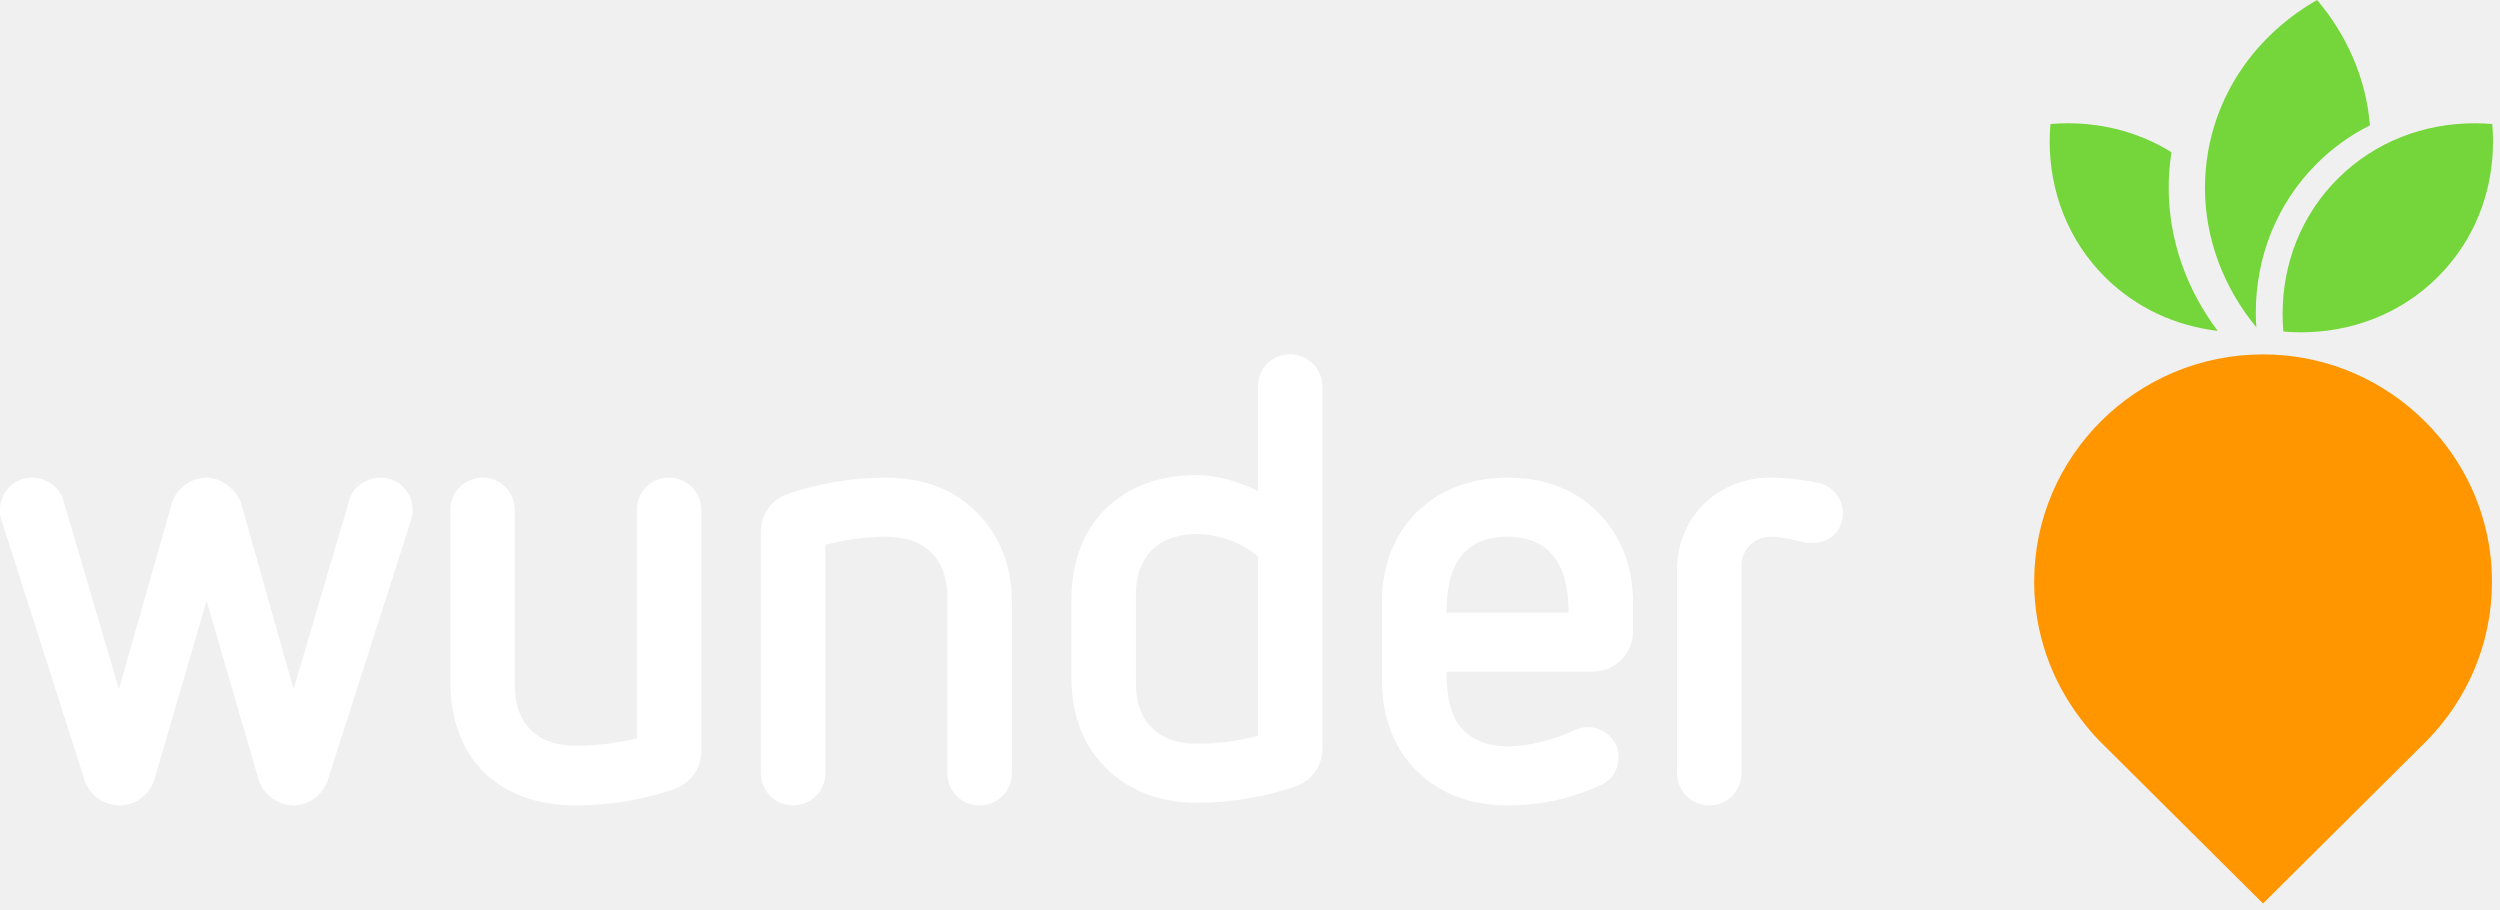
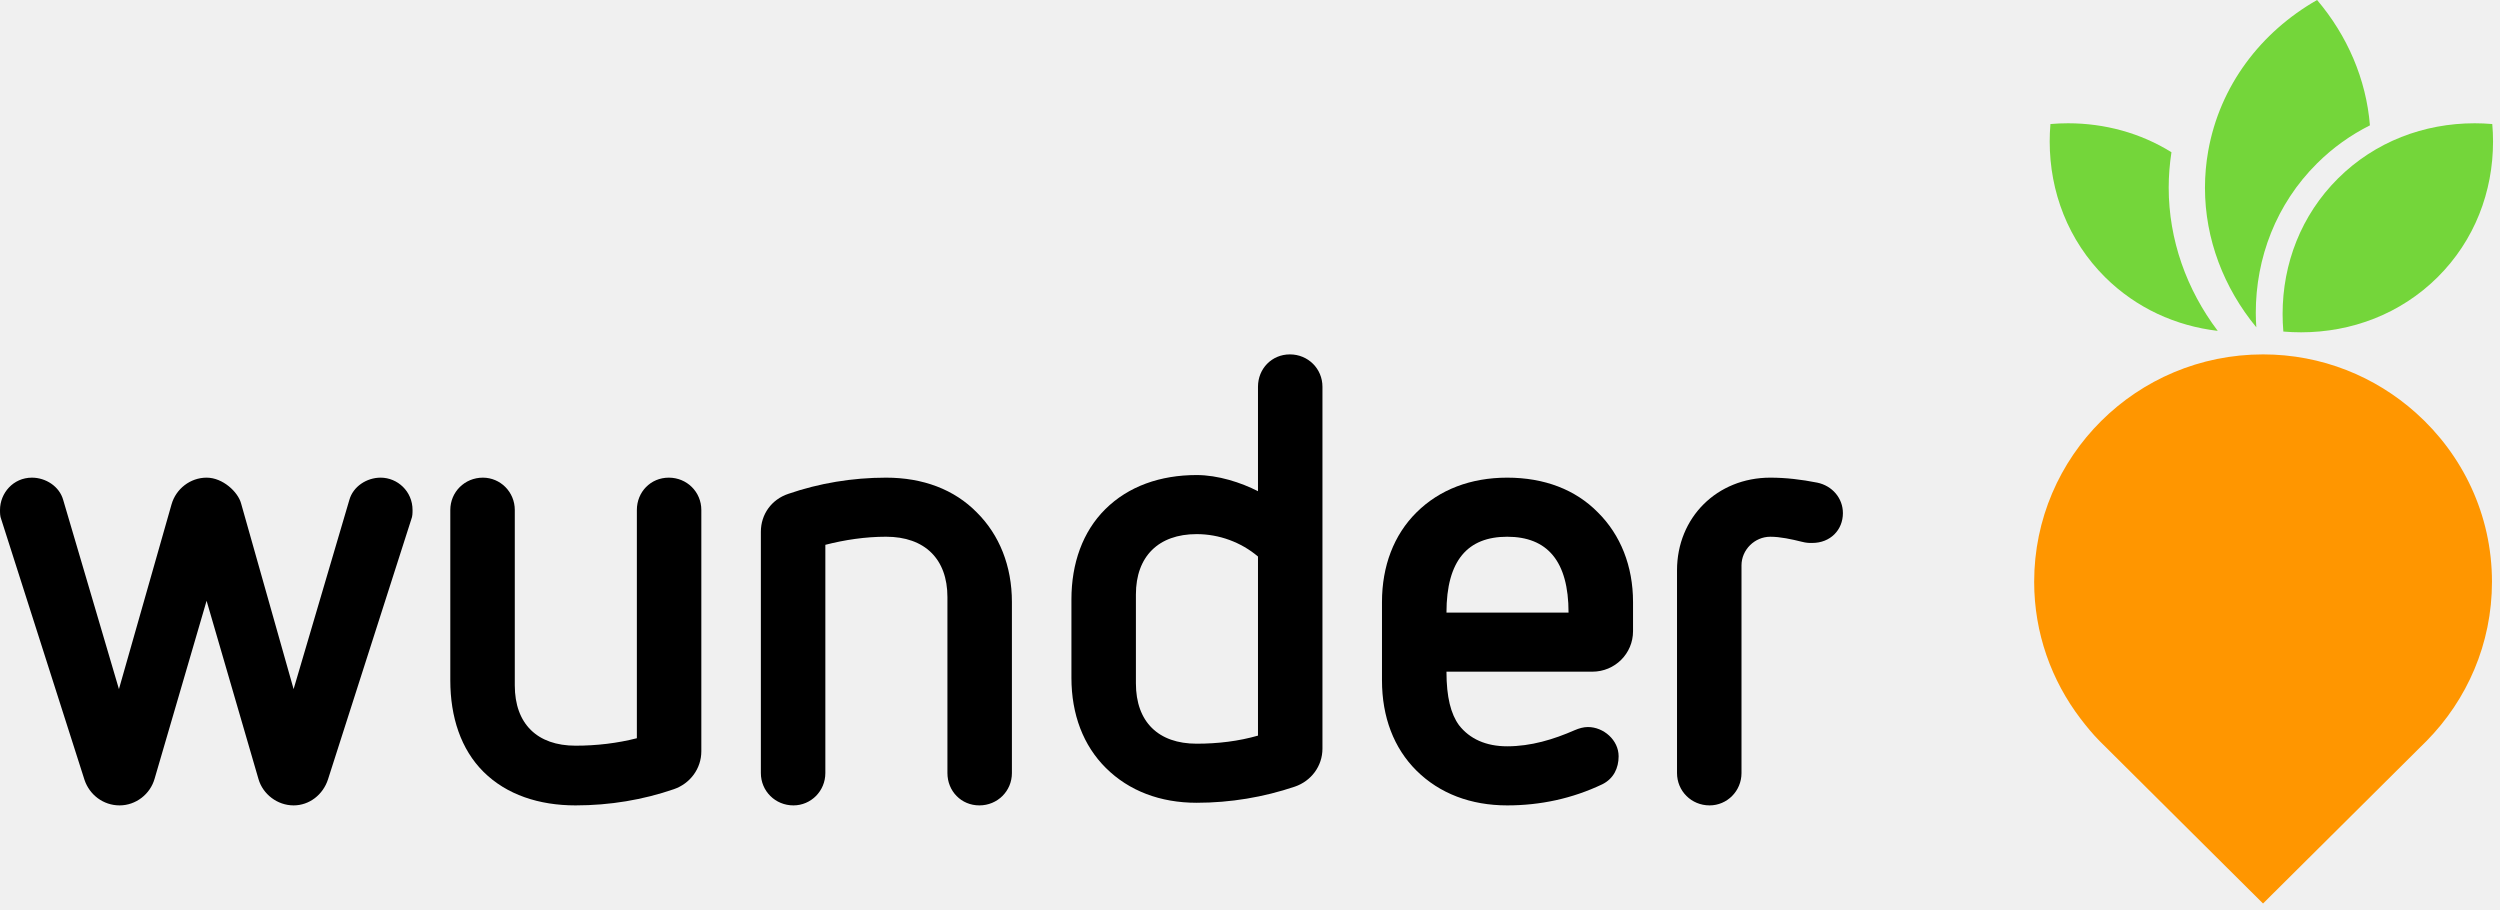
<svg xmlns="http://www.w3.org/2000/svg" width="165" height="60" viewBox="0 0 165 60" version="1.1">
  <g id="Page-1" stroke="none" stroke-width="1" fill="none" fill-rule="evenodd">
    <g id="logo" fill-rule="nonzero">
      <g id="Group">
        <path d="M135.329,8.186 C135.296,8.574 135.28,8.96 135.28,9.346 C135.282,12.652 136.492,15.864 138.938,18.297 C140.999,20.34 143.614,21.515 146.37,21.837 C144.319,19.121 143.134,15.831 143.134,12.38 C143.134,11.606 143.197,10.827 143.316,10.047 C141.269,8.773 138.907,8.138 136.499,8.136 C136.109,8.136 135.719,8.153 135.329,8.186" id="Fill-1" fill="#74D63A" />
        <path d="M145.741,9.97 C145.596,10.785 145.528,11.596 145.528,12.399 C145.528,15.777 146.77,18.996 148.917,21.602 C148.895,21.282 148.882,20.962 148.882,20.643 C148.882,17.027 150.222,13.468 152.926,10.783 C153.972,9.742 155.151,8.908 156.415,8.273 C156.168,5.225 154.924,2.351 152.927,0 C149.22,2.115 146.509,5.647 145.741,9.97" id="Fill-3" fill="#74D63A" />
        <path d="M159.453,27.252 C156.778,24.858 153.247,23.39 149.362,23.39 C141.015,23.39 134.255,30.11 134.255,38.401 C134.255,41.795 135.402,44.919 137.316,47.433 C137.709,47.948 138.119,48.446 138.573,48.907 L149.36,59.631 L160.148,48.907 C162.82,46.199 164.47,42.491 164.47,38.401 C164.47,33.969 162.527,29.999 159.453,27.252" id="Fill-7" fill="#FF9600" />
        <path d="M164.49,8.186 C164.101,8.153 163.71,8.136 163.324,8.136 C159.995,8.137 156.761,9.341 154.313,11.773 C151.866,14.205 150.652,17.416 150.652,20.721 C150.652,21.107 150.668,21.496 150.701,21.883 C151.093,21.917 151.485,21.933 151.873,21.933 C155.199,21.931 158.431,20.727 160.88,18.297 C163.327,15.864 164.54,12.652 164.54,9.347 C164.54,8.959 164.524,8.573 164.49,8.186" id="Fill-5" fill="#74D63A" />
-         <path d="M13.635,39.652 L10.205,51.391 C9.916,52.417 8.966,53.156 7.892,53.156 C6.818,53.156 5.908,52.458 5.578,51.474 L0.083,34.276 C0,34.07 0,33.865 0,33.66 C0,32.552 0.868,31.525 2.108,31.525 C3.016,31.525 3.925,32.1 4.173,33.003 L7.85,45.481 L11.321,33.29 C11.61,32.264 12.56,31.525 13.635,31.525 C14.709,31.525 15.7,32.47 15.907,33.209 L19.378,45.481 L23.055,33.003 C23.303,32.1 24.212,31.525 25.121,31.525 C26.237,31.525 27.228,32.429 27.228,33.66 C27.228,33.865 27.228,34.07 27.145,34.276 L21.65,51.432 C21.32,52.458 20.411,53.156 19.378,53.156 C18.304,53.156 17.353,52.417 17.064,51.432 L13.635,39.652 Z" id="Fill-10" fill="#FFF" />
-         <path d="M42.033,33.66 C42.033,32.47 42.942,31.525 44.14,31.525 C45.338,31.525 46.288,32.47 46.288,33.66 L46.288,49.585 C46.288,50.734 45.545,51.72 44.471,52.088 C42.446,52.786 40.256,53.156 37.984,53.156 C35.587,53.156 33.439,52.458 31.91,50.939 C30.423,49.461 29.72,47.327 29.72,44.905 L29.72,33.66 C29.72,32.47 30.671,31.525 31.869,31.525 C33.026,31.525 33.976,32.47 33.976,33.66 L33.976,45.234 C33.976,47.778 35.464,49.215 37.984,49.215 C39.389,49.215 40.752,49.051 42.033,48.723 L42.033,33.66 Z" id="Fill-13" fill="#FFF" />
-         <path d="M62.53,39.405 C62.53,36.902 61.042,35.424 58.48,35.424 C57.117,35.424 55.753,35.629 54.473,35.958 L54.473,51.021 C54.473,52.212 53.523,53.156 52.366,53.156 C51.168,53.156 50.217,52.212 50.217,51.021 L50.217,35.096 C50.217,33.946 50.92,32.961 52.035,32.592 C54.06,31.894 56.25,31.525 58.48,31.525 C60.918,31.525 62.984,32.305 64.472,33.823 C65.959,35.301 66.786,37.353 66.786,39.733 L66.786,51.021 C66.786,52.212 65.835,53.156 64.637,53.156 C63.439,53.156 62.53,52.212 62.53,51.021 L62.53,39.405 Z" id="Fill-15" fill="#FFF" />
-         <path d="M83.027,36.73 C81.911,35.786 80.465,35.252 78.978,35.252 C76.457,35.252 74.97,36.73 74.97,39.233 L74.97,45.102 C74.97,47.648 76.457,49.084 78.978,49.084 C80.382,49.084 81.746,48.919 83.027,48.551 L83.027,36.73 Z M70.714,39.561 C70.714,37.181 71.458,35.088 72.946,33.61 C74.475,32.091 76.581,31.353 78.978,31.353 C80.382,31.353 81.911,31.845 83.027,32.42 L83.027,25.525 C83.027,24.334 83.935,23.39 85.134,23.39 C86.332,23.39 87.282,24.334 87.282,25.525 L87.282,49.412 C87.282,50.562 86.539,51.547 85.465,51.916 C83.399,52.614 81.209,52.983 78.978,52.983 C76.581,52.983 74.516,52.204 72.987,50.685 C71.499,49.207 70.714,47.155 70.714,44.733 L70.714,39.561 Z" id="Fill-17" fill="#FFF" />
-         <path d="M103.524,40.432 C103.524,37.026 102.119,35.425 99.475,35.425 C96.872,35.425 95.467,36.984 95.467,40.432 L103.524,40.432 Z M95.467,44.331 C95.467,46.014 95.756,47.122 96.293,47.861 C96.996,48.764 98.07,49.256 99.475,49.256 C101.045,49.256 102.532,48.805 103.937,48.189 C104.226,48.066 104.515,47.984 104.805,47.984 C105.837,47.984 106.829,48.846 106.829,49.913 C106.829,50.693 106.499,51.391 105.755,51.761 C103.772,52.705 101.665,53.156 99.475,53.156 C97.078,53.156 95.013,52.376 93.484,50.857 C91.996,49.379 91.211,47.327 91.211,44.905 L91.211,39.734 C91.211,37.354 91.996,35.302 93.484,33.824 C95.013,32.305 97.078,31.525 99.475,31.525 C101.913,31.525 103.978,32.305 105.466,33.824 C106.953,35.302 107.78,37.354 107.78,39.734 L107.78,41.663 C107.78,43.14 106.581,44.331 105.094,44.331 L95.467,44.331 Z" id="Fill-19" fill="#FFF" />
-         <path d="M110.683,37.641 C110.683,34.153 113.328,31.525 116.84,31.525 C117.872,31.525 118.905,31.649 119.938,31.854 C120.929,32.059 121.632,32.88 121.632,33.865 C121.632,34.974 120.806,35.835 119.607,35.835 C119.36,35.835 119.235,35.835 118.905,35.753 C118.244,35.589 117.5,35.425 116.84,35.425 C115.807,35.425 114.939,36.286 114.939,37.313 L114.939,51.021 C114.939,52.212 113.988,53.156 112.832,53.156 C111.633,53.156 110.683,52.212 110.683,51.021 L110.683,37.641 Z" id="Fill-21" fill="#FFF" />
+         <path d="M13.635,39.652 L10.205,51.391 C9.916,52.417 8.966,53.156 7.892,53.156 C6.818,53.156 5.908,52.458 5.578,51.474 L0.083,34.276 C0,34.07 0,33.865 0,33.66 C0,32.552 0.868,31.525 2.108,31.525 C3.016,31.525 3.925,32.1 4.173,33.003 L7.85,45.481 L11.321,33.29 C11.61,32.264 12.56,31.525 13.635,31.525 C14.709,31.525 15.7,32.47 15.907,33.209 L19.378,45.481 L23.055,33.003 C23.303,32.1 24.212,31.525 25.121,31.525 C26.237,31.525 27.228,32.429 27.228,33.66 C27.228,33.865 27.228,34.07 27.145,34.276 L21.65,51.432 C21.32,52.458 20.411,53.156 19.378,53.156 C18.304,53.156 17.353,52.417 17.064,51.432 L13.635,39.652 Z" id="Fill-10" fill="#000" />
+         <path d="M42.033,33.66 C42.033,32.47 42.942,31.525 44.14,31.525 C45.338,31.525 46.288,32.47 46.288,33.66 L46.288,49.585 C46.288,50.734 45.545,51.72 44.471,52.088 C42.446,52.786 40.256,53.156 37.984,53.156 C35.587,53.156 33.439,52.458 31.91,50.939 C30.423,49.461 29.72,47.327 29.72,44.905 L29.72,33.66 C29.72,32.47 30.671,31.525 31.869,31.525 C33.026,31.525 33.976,32.47 33.976,33.66 L33.976,45.234 C33.976,47.778 35.464,49.215 37.984,49.215 C39.389,49.215 40.752,49.051 42.033,48.723 L42.033,33.66 Z" id="Fill-13" fill="#000" />
+         <path d="M62.53,39.405 C62.53,36.902 61.042,35.424 58.48,35.424 C57.117,35.424 55.753,35.629 54.473,35.958 L54.473,51.021 C54.473,52.212 53.523,53.156 52.366,53.156 C51.168,53.156 50.217,52.212 50.217,51.021 L50.217,35.096 C50.217,33.946 50.92,32.961 52.035,32.592 C54.06,31.894 56.25,31.525 58.48,31.525 C60.918,31.525 62.984,32.305 64.472,33.823 C65.959,35.301 66.786,37.353 66.786,39.733 L66.786,51.021 C66.786,52.212 65.835,53.156 64.637,53.156 C63.439,53.156 62.53,52.212 62.53,51.021 L62.53,39.405 Z" id="Fill-15" fill="#000" />
+         <path d="M83.027,36.73 C81.911,35.786 80.465,35.252 78.978,35.252 C76.457,35.252 74.97,36.73 74.97,39.233 L74.97,45.102 C74.97,47.648 76.457,49.084 78.978,49.084 C80.382,49.084 81.746,48.919 83.027,48.551 L83.027,36.73 Z M70.714,39.561 C70.714,37.181 71.458,35.088 72.946,33.61 C74.475,32.091 76.581,31.353 78.978,31.353 C80.382,31.353 81.911,31.845 83.027,32.42 L83.027,25.525 C83.027,24.334 83.935,23.39 85.134,23.39 C86.332,23.39 87.282,24.334 87.282,25.525 L87.282,49.412 C87.282,50.562 86.539,51.547 85.465,51.916 C83.399,52.614 81.209,52.983 78.978,52.983 C76.581,52.983 74.516,52.204 72.987,50.685 C71.499,49.207 70.714,47.155 70.714,44.733 L70.714,39.561 Z" id="Fill-17" fill="#000" />
+         <path d="M103.524,40.432 C103.524,37.026 102.119,35.425 99.475,35.425 C96.872,35.425 95.467,36.984 95.467,40.432 L103.524,40.432 Z M95.467,44.331 C95.467,46.014 95.756,47.122 96.293,47.861 C96.996,48.764 98.07,49.256 99.475,49.256 C101.045,49.256 102.532,48.805 103.937,48.189 C104.226,48.066 104.515,47.984 104.805,47.984 C105.837,47.984 106.829,48.846 106.829,49.913 C106.829,50.693 106.499,51.391 105.755,51.761 C103.772,52.705 101.665,53.156 99.475,53.156 C97.078,53.156 95.013,52.376 93.484,50.857 C91.996,49.379 91.211,47.327 91.211,44.905 L91.211,39.734 C91.211,37.354 91.996,35.302 93.484,33.824 C95.013,32.305 97.078,31.525 99.475,31.525 C101.913,31.525 103.978,32.305 105.466,33.824 C106.953,35.302 107.78,37.354 107.78,39.734 L107.78,41.663 C107.78,43.14 106.581,44.331 105.094,44.331 L95.467,44.331 Z" id="Fill-19" fill="#000" />
+         <path d="M110.683,37.641 C110.683,34.153 113.328,31.525 116.84,31.525 C117.872,31.525 118.905,31.649 119.938,31.854 C120.929,32.059 121.632,32.88 121.632,33.865 C121.632,34.974 120.806,35.835 119.607,35.835 C119.36,35.835 119.235,35.835 118.905,35.753 C118.244,35.589 117.5,35.425 116.84,35.425 C115.807,35.425 114.939,36.286 114.939,37.313 L114.939,51.021 C114.939,52.212 113.988,53.156 112.832,53.156 C111.633,53.156 110.683,52.212 110.683,51.021 L110.683,37.641 Z" id="Fill-21" fill="#000" />
      </g>
    </g>
  </g>
</svg>
